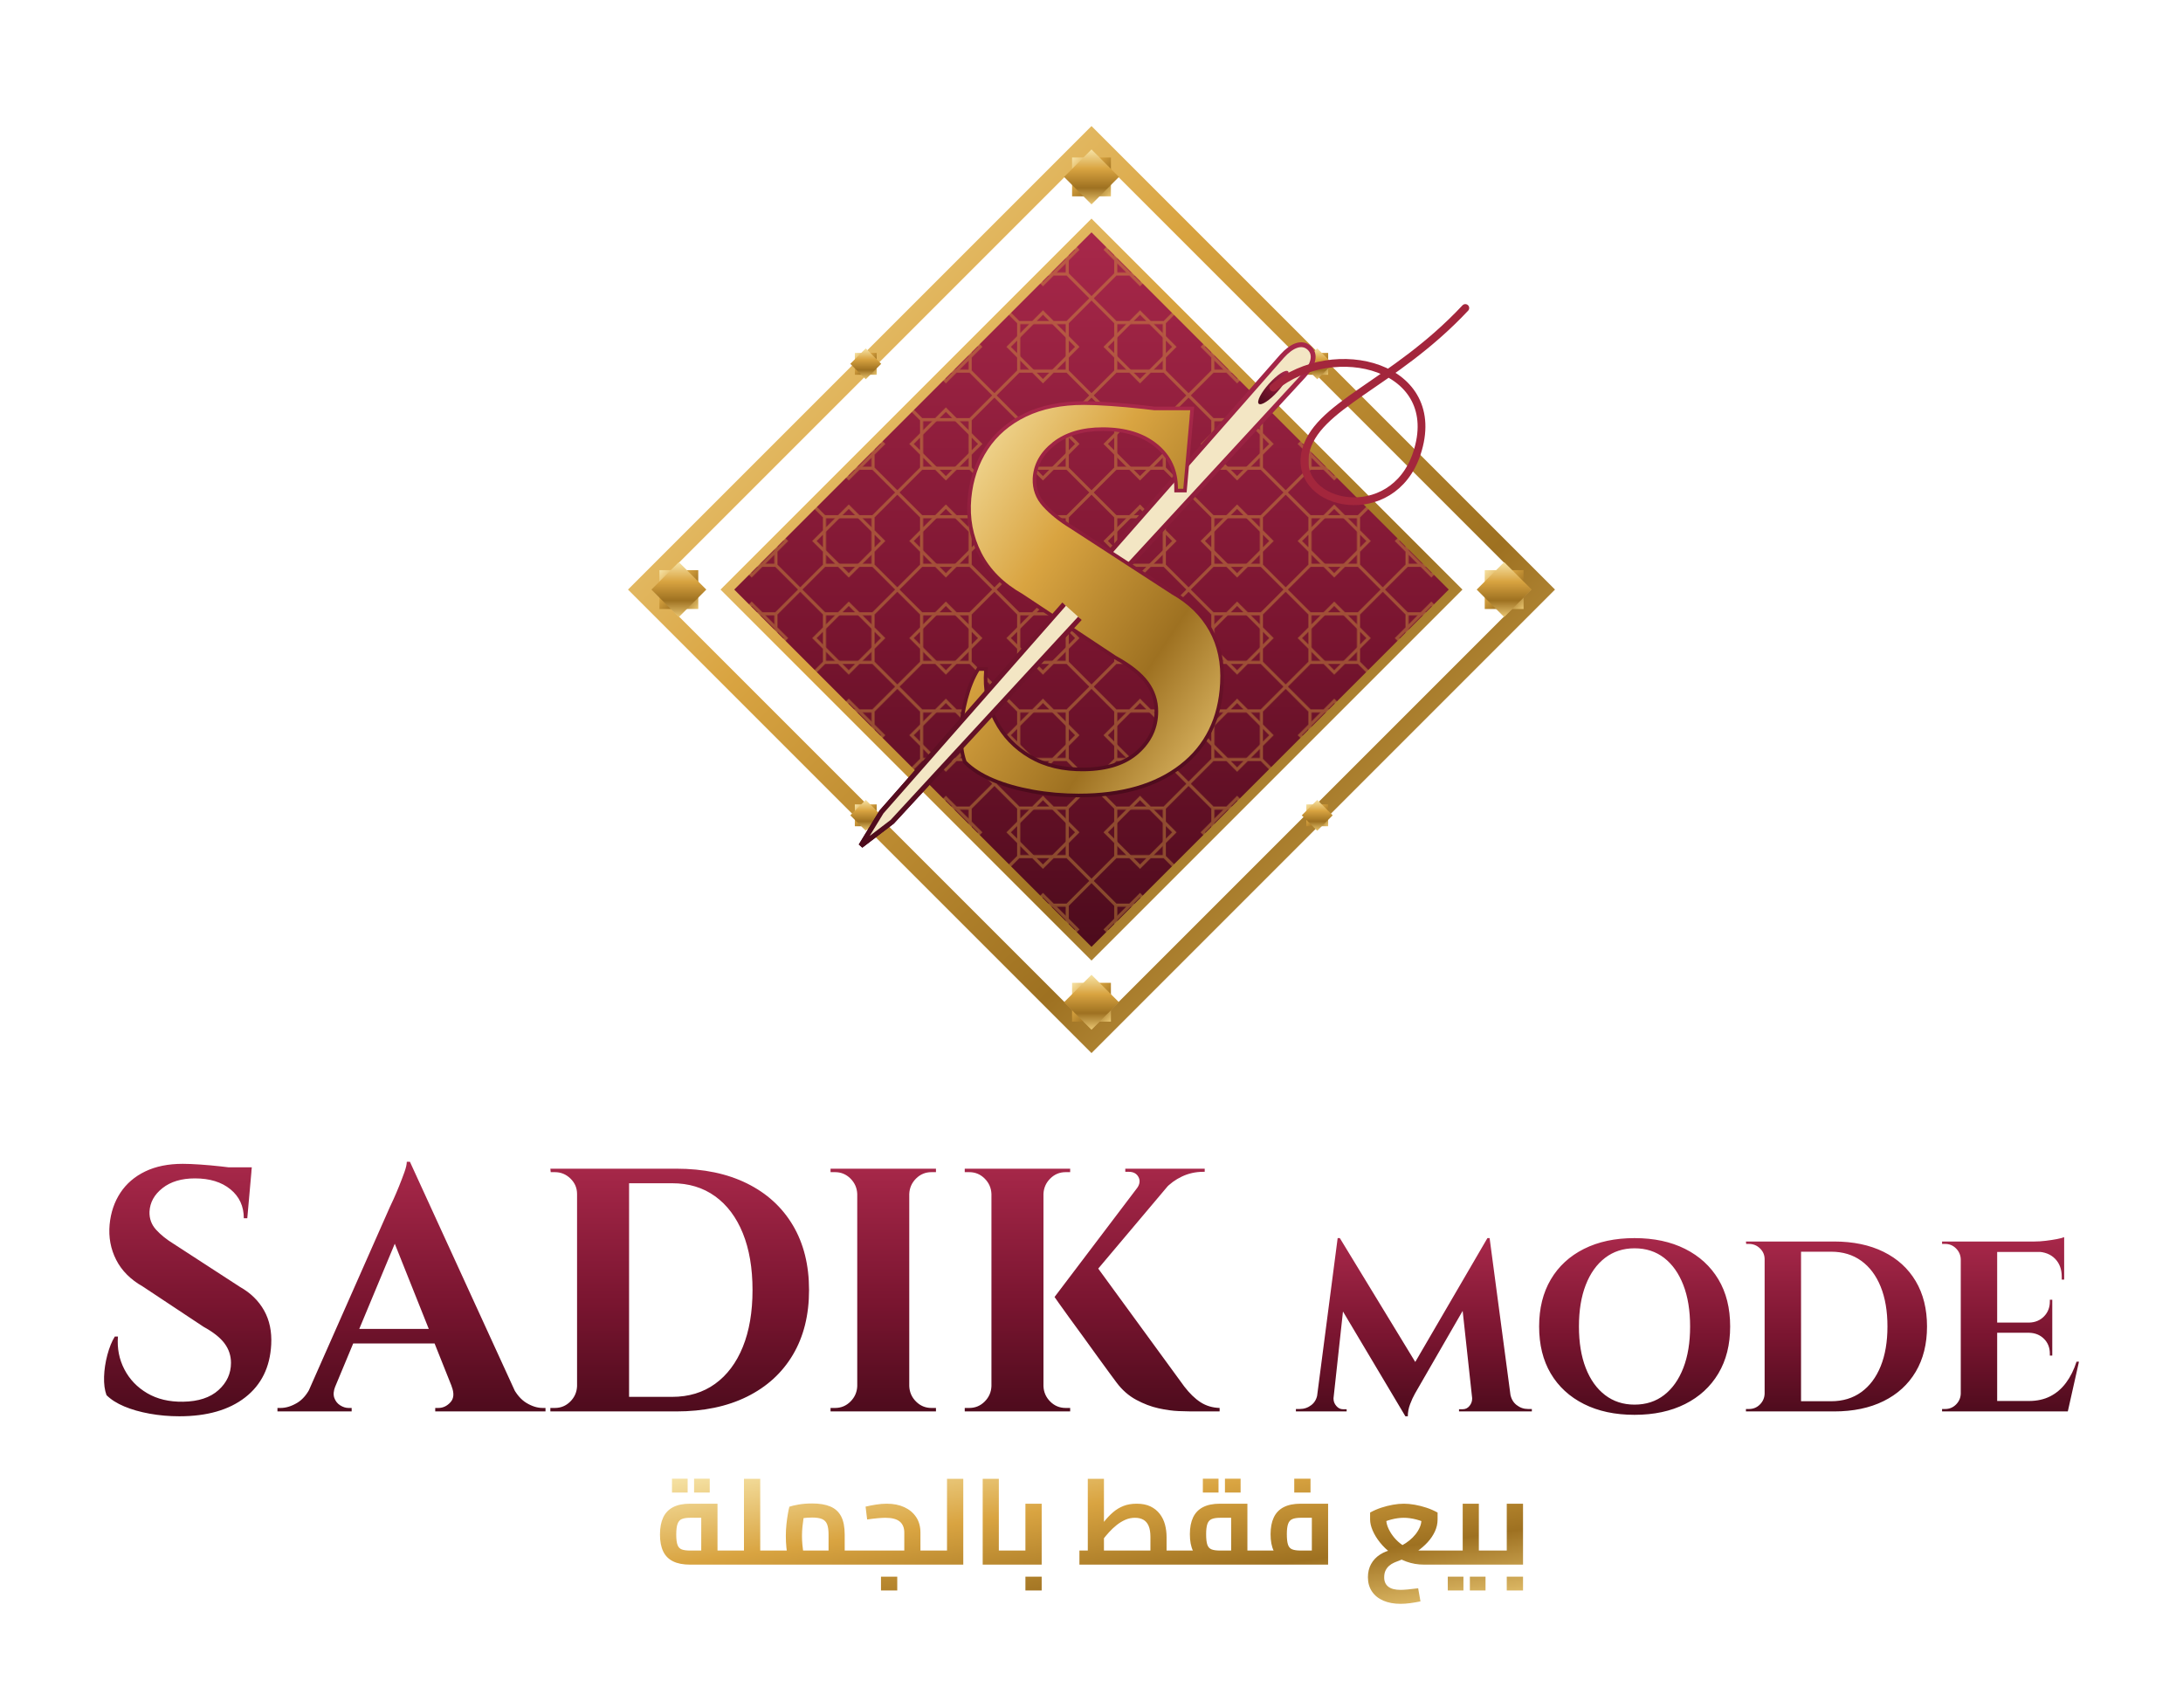
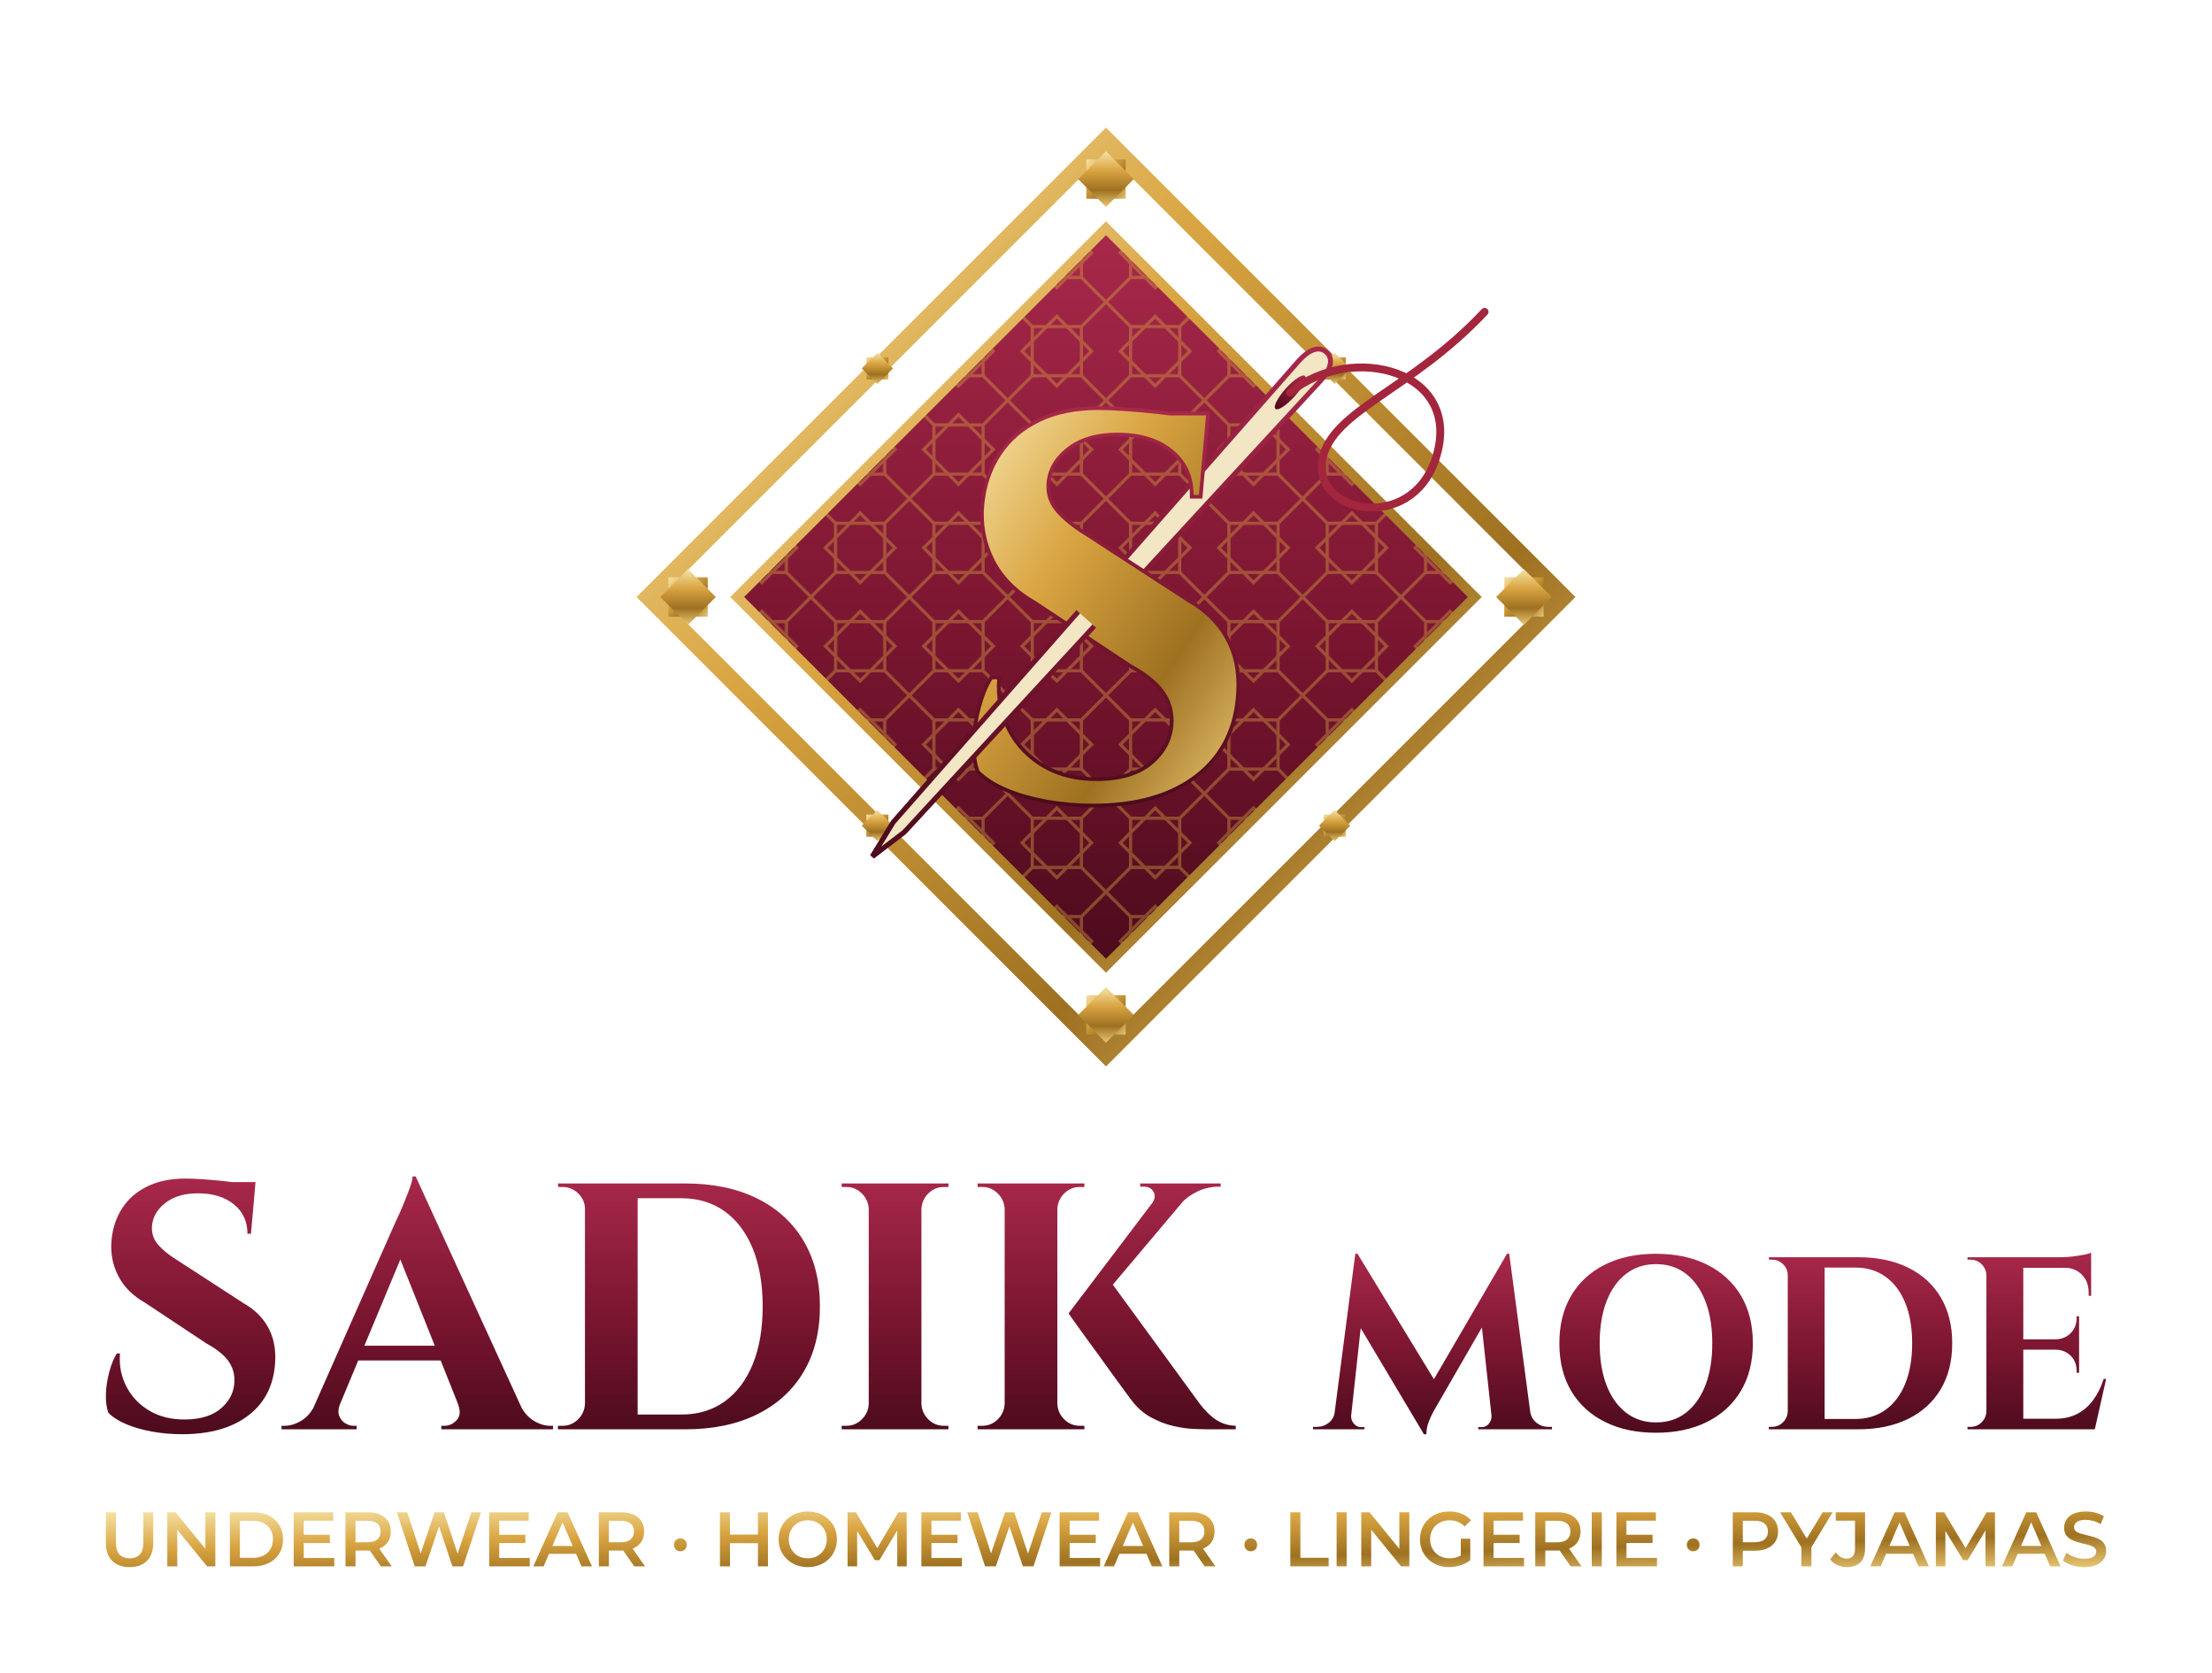
- <svg xmlns="http://www.w3.org/2000/svg" viewBox="0 0 1259.06 984.97" width="1259" height="985">
+ <svg xmlns="http://www.w3.org/2000/svg" viewBox="0 0 1259.06 952.48" width="1259" height="952">
  <defs>
    <linearGradient id="gM" x1="0" y1="0" x2="1" y2="1">
      <stop offset="0" stop-color="#F6E3A6" />
      <stop offset=".35" stop-color="#D9A441" />
      <stop offset=".7" stop-color="#9E7121" />
      <stop offset="1" stop-color="#E9C672" />
    </linearGradient>
    <linearGradient id="bM" x1="0" y1="0" x2="0" y2="1">
      <stop offset="0" stop-color="#A8284A" />
      <stop offset=".55" stop-color="#7A1530" />
      <stop offset="1" stop-color="#4C0B1C" />
    </linearGradient>
  </defs>
  <g transform="translate(349.53,60.00) scale(1.4)">
    <defs>
      <pattern id="zs4" width="40" height="40" patternUnits="userSpaceOnUse">
        <g fill="none" stroke="#D9A441" stroke-width="1.3" opacity=".4">
          <rect x="10" y="10" width="20" height="20" />
          <rect x="10" y="10" width="20" height="20" transform="rotate(45 20 20)" />
          <path d="M0 0 L10 10 M40 0 L30 10 M0 40 L10 30 M40 40 L30 30" />
        </g>
      </pattern>
      <clipPath id="cs4">
        <polygon points="200.0,50.0 350.0,200.0 200.0,350.0 50.0,200.0" />
      </clipPath>
    </defs>
    <polygon points="200.0,50.0 350.0,200.0 200.0,350.0 50.0,200.0" fill="url(#bM)" />
    <rect width="400.0" height="400.0" fill="url(#zs4)" clip-path="url(#cs4)" />
    <polygon points="200.0,14.0 386.0,200.0 200.0,386.0 14.0,200.0" fill="none" stroke="url(#gM)" stroke-width="7" />
    <polygon points="200.0,50.0 350.0,200.0 200.0,350.0 50.0,200.0" fill="none" stroke="url(#gM)" stroke-width="4" />
    <rect x="192.0" y="22.0" width="16.0" height="16.0" fill="url(#gM)" />
    <rect x="192.0" y="22.0" width="16.0" height="16.0" fill="url(#gM)" transform="rotate(45 200.0 30.0)" />
    <rect x="362.0" y="192.0" width="16.0" height="16.0" fill="url(#gM)" />
    <rect x="362.0" y="192.0" width="16.0" height="16.0" fill="url(#gM)" transform="rotate(45 370.0 200.0)" />
    <rect x="192.0" y="362.0" width="16.0" height="16.0" fill="url(#gM)" />
    <rect x="192.0" y="362.0" width="16.0" height="16.0" fill="url(#gM)" transform="rotate(45 200.0 370.0)" />
    <rect x="22.0" y="192.0" width="16.0" height="16.0" fill="url(#gM)" />
    <rect x="22.0" y="192.0" width="16.0" height="16.0" fill="url(#gM)" transform="rotate(45 30.0 200.0)" />
    <rect x="288.5" y="102.5" width="9.0" height="9.0" fill="url(#gM)" />
    <rect x="288.5" y="102.5" width="9.0" height="9.0" fill="url(#gM)" transform="rotate(45 293.0 107.0)" />
    <rect x="288.5" y="288.5" width="9.0" height="9.0" fill="url(#gM)" />
    <rect x="288.5" y="288.5" width="9.0" height="9.0" fill="url(#gM)" transform="rotate(45 293.0 293.0)" />
    <rect x="102.5" y="288.5" width="9.0" height="9.0" fill="url(#gM)" />
    <rect x="102.5" y="288.5" width="9.0" height="9.0" fill="url(#gM)" transform="rotate(45 107.0 293.0)" />
    <rect x="102.5" y="102.5" width="9.0" height="9.0" fill="url(#gM)" />
    <rect x="102.5" y="102.5" width="9.0" height="9.0" fill="url(#gM)" transform="rotate(45 107.0 107.0)" />
    <g transform="rotate(42 200.0 200.0)">
      <path d="M200 66 C204 66 206 70 206 76 L203 326 L200 342 L197 326 L194 76 C194 70 196 66 200 66 Z" fill="#F3E6C4" stroke="url(#bM)" stroke-width="2" />
      <ellipse cx="200" cy="88" rx="2.4" ry="9" fill="url(#bM)" />
    </g>
    <path fill="url(#gM)" stroke="url(#bM)" stroke-width="3" paint-order="stroke" d="M196.895 123.92Q201.295 123.92 207.785 124.36Q214.275 124.8 221.205 125.57Q228.135 126.34 233.305 127.11Q238.475 127.88 240.455 128.76L237.815 158.46H235.615Q235.615 147.02 227.145 140.09Q218.675 133.16 204.595 133.16Q191.835 133.16 184.025 139.32Q176.215 145.48 175.775 154.28Q175.555 160.88 179.955 165.72Q184.355 170.56 191.175 174.74L233.195 202.02Q243.315 207.74 248.485 216.98Q253.655 226.22 252.995 238.54Q251.895 260.1 236.495 272.09Q221.095 284.08 194.695 284.08Q185.015 284.08 175.885 282.43Q166.755 280.78 159.715 277.81Q152.675 274.84 148.495 270.66Q146.735 265.82 146.955 259.0Q147.175 252.18 149.045 245.14Q150.915 238.1 153.775 233.48H155.755Q154.875 244.7 159.825 254.27Q164.775 263.84 174.345 269.45Q183.915 275.06 197.115 274.84Q211.635 274.62 219.555 267.47Q227.475 260.32 227.475 250.2Q227.475 243.38 223.405 237.88Q219.335 232.38 210.095 227.32L171.595 201.8Q159.935 195.2 154.655 184.86Q149.375 174.52 150.475 162.42Q151.575 150.98 157.295 142.29Q163.015 133.6 173.025 128.76Q183.035 123.92 196.895 123.92ZM240.675 126.12 240.235 130.74H214.275V126.12Z" />
    <clipPath id="ns4">
      <rect x="185" y="212" width="30" height="140" />
    </clipPath>
    <g transform="rotate(42 200.0 200.0)">
      <g clip-path="url(#ns4)">
        <path d="M200 66 C204 66 206 70 206 76 L203 326 L200 342 L197 326 L194 76 C194 70 196 66 200 66 Z" fill="#F3E6C4" stroke="url(#bM)" stroke-width="2" />
        <ellipse cx="200" cy="88" rx="2.4" ry="9" fill="url(#bM)" />
      </g>
    </g>
    <path d="M274.9 116.8 C300 96 346 108 334 144 C324 174 284 166 288 144 C292 124 324 116 354 84" fill="none" stroke="#A3263C" stroke-width="3.2" stroke-linecap="round" />
  </g>
  <path fill="url(#bM)" d="M105.422 671.2Q109.422 671.2 115.322 671.6Q121.222 672.0 127.522 672.7Q133.822 673.4 138.522 674.1Q143.222 674.8 145.022 675.6L142.622 702.6H140.622Q140.622 692.2 132.922 685.9Q125.222 679.6 112.422 679.6Q100.822 679.6 93.722 685.2Q86.622 690.8 86.222 698.8Q86.022 704.8 90.022 709.2Q94.022 713.6 100.222 717.4L138.422 742.2Q147.622 747.4 152.322 755.8Q157.022 764.2 156.422 775.4Q155.422 795.0 141.422 805.9Q127.422 816.8 103.422 816.8Q94.622 816.8 86.322 815.3Q78.022 813.8 71.622 811.1Q65.222 808.4 61.422 804.6Q59.822 800.2 60.022 794.0Q60.222 787.8 61.922 781.4Q63.622 775.0 66.222 770.8H68.022Q67.222 781.0 71.722 789.7Q76.222 798.4 84.922 803.5Q93.622 808.6 105.622 808.4Q118.822 808.2 126.022 801.7Q133.222 795.2 133.222 786.0Q133.222 779.8 129.522 774.8Q125.822 769.8 117.422 765.2L82.422 742.0Q71.822 736.0 67.022 726.6Q62.222 717.2 63.222 706.2Q64.222 695.8 69.422 687.9Q74.622 680.0 83.722 675.6Q92.822 671.2 105.422 671.2ZM145.222 673.2 144.822 677.4H121.222V673.2ZM236.422 670.0 301.822 812.8H265.822L224.222 708.6ZM193.422 799.4Q191.822 803.4 192.822 806.2Q193.822 809.0 196.222 810.5Q198.622 812.0 201.022 812.0H202.822V814.0H160.022V812.0Q160.022 812.0 160.922 812.0Q161.822 812.0 161.822 812.0Q166.422 812.0 171.322 809.1Q176.222 806.2 179.422 799.4ZM236.422 670.0 237.222 694.4 187.622 813.4H173.022L224.822 696.2Q225.422 695.0 226.922 691.7Q228.422 688.4 230.122 684.2Q231.822 680.0 233.222 676.1Q234.622 672.2 234.622 670.0ZM257.422 766.4V774.8H198.622V766.4ZM260.422 799.4H295.422Q298.822 806.2 303.622 809.1Q308.422 812.0 313.022 812.0Q313.022 812.0 313.822 812.0Q314.622 812.0 314.622 812.0V814.0H251.022V812.0H252.822Q256.822 812.0 259.822 808.7Q262.822 805.4 260.422 799.4ZM390.022 674.0Q413.622 674.0 430.822 682.5Q448.022 691.0 457.322 706.7Q466.622 722.4 466.622 744.0Q466.622 765.6 457.322 781.3Q448.022 797.0 430.822 805.5Q413.622 814.0 390.022 814.0H342.422L342.222 805.6Q348.022 805.6 354.322 805.6Q360.622 805.6 366.622 805.6Q372.622 805.6 377.322 805.6Q382.022 805.6 384.822 805.6Q387.622 805.6 387.622 805.6Q402.022 805.6 412.422 798.1Q422.822 790.6 428.422 776.8Q434.022 763.0 434.022 744.0Q434.022 725.0 428.422 711.2Q422.822 697.4 412.422 689.9Q402.022 682.4 387.622 682.4Q387.622 682.4 384.722 682.4Q381.822 682.4 376.822 682.4Q371.822 682.4 365.622 682.4Q359.422 682.4 352.822 682.4Q346.222 682.4 340.222 682.4V674.0ZM362.822 674.0V814.0H332.822V674.0ZM333.422 799.4V814.0H317.422V812.0Q317.422 812.0 318.722 812.0Q320.022 812.0 320.022 812.0Q325.222 812.0 328.922 808.3Q332.622 804.6 332.822 799.4ZM333.422 688.6H332.822Q332.822 683.4 329.022 679.7Q325.222 676.0 320.022 676.0Q320.022 676.0 318.822 676.0Q317.622 676.0 317.622 676.0L317.422 674.0H333.422ZM524.422 674.0V814.0H494.422V674.0ZM495.022 799.4V814.0H479.022V812.0Q479.022 812.0 480.322 812.0Q481.622 812.0 481.622 812.0Q486.822 812.0 490.522 808.3Q494.222 804.6 494.422 799.4ZM495.022 688.6H494.422Q494.222 683.4 490.522 679.7Q486.822 676.0 481.622 676.0Q481.622 676.0 480.322 676.0Q479.022 676.0 479.022 676.0V674.0H495.022ZM523.822 799.4H524.422Q524.622 804.6 528.322 808.3Q532.022 812.0 537.222 812.0Q537.222 812.0 538.422 812.0Q539.622 812.0 539.822 812.0V814.0H523.822ZM523.822 688.6V674.0H539.822V676.0Q539.622 676.0 538.422 676.0Q537.222 676.0 537.222 676.0Q532.022 676.0 528.322 679.7Q524.622 683.4 524.422 688.6ZM630.622 727.8 683.022 799.6Q687.622 805.6 692.422 808.7Q697.222 811.8 703.422 812.0V814.0H687.022Q684.822 814.0 679.722 813.8Q674.622 813.6 668.222 812.2Q661.822 810.8 655.322 807.3Q648.822 803.8 644.022 797.4Q643.022 796.0 640.022 792.0Q637.022 788.0 633.022 782.4Q629.022 776.8 624.722 770.9Q620.422 765.0 616.622 759.8Q612.822 754.6 610.522 751.3Q608.222 748.0 608.222 748.0ZM680.822 675.4 620.622 746.8 608.222 748.0 663.222 675.4ZM694.822 674.0V675.8H694.022Q687.422 675.8 681.722 678.5Q676.022 681.2 672.022 685.6L655.822 685.2Q658.222 681.8 656.622 678.8Q655.022 675.8 651.022 675.8H649.022V674.0H694.022ZM601.822 674.0V814.0H571.822V674.0ZM572.422 799.4V814.0H556.422V812.0Q556.622 812.0 557.722 812.0Q558.822 812.0 559.022 812.0Q564.222 812.0 567.922 808.3Q571.622 804.6 571.822 799.4ZM572.422 688.6H571.822Q571.622 683.4 567.922 679.7Q564.222 676.0 559.022 676.0Q558.822 676.0 557.722 676.0Q556.622 676.0 556.422 676.0V674.0H572.422ZM601.222 799.4H601.822Q602.022 804.6 605.722 808.3Q609.422 812.0 614.622 812.0Q614.822 812.0 615.922 812.0Q617.022 812.0 617.222 812.0V814.0H601.222ZM601.222 688.6V674.0H617.222V676.0Q617.022 676.0 615.922 676.0Q614.822 676.0 614.622 676.0Q609.422 676.0 605.722 679.7Q602.022 683.4 601.822 688.6Z" />
  <path fill="url(#bM)" d="M857.882 714.04 859.002 729.3 817.422 801.4Q817.422 801.4 816.022 803.85Q814.622 806.3 813.292 809.8Q811.962 813.3 811.962 816.8H810.562L805.102 804.62ZM762.962 803.78V814H747.422V812.6Q747.562 812.6 748.612 812.6Q749.662 812.6 749.662 812.6Q753.442 812.6 756.382 810.29Q759.322 807.98 759.882 803.78ZM769.122 806.02Q769.122 806.16 769.122 806.3Q769.122 806.44 769.122 806.72Q769.122 808.96 770.732 810.85Q772.342 812.74 774.582 812.74H776.682V814H768.142V806.02ZM771.502 714.04H772.762L777.662 728.04L768.282 814H758.482ZM772.762 714.04 818.542 789.22 810.562 816.8 769.122 747.22ZM859.142 714.04 872.442 814H849.902L842.902 749.6L857.882 714.04ZM868.102 803.78H871.042Q871.742 807.98 874.682 810.29Q877.622 812.6 881.262 812.6Q881.262 812.6 882.382 812.6Q883.502 812.6 883.502 812.6V814H868.102ZM849.062 806.02H850.042V814H841.502V812.74H843.602Q845.982 812.74 847.522 810.85Q849.062 808.96 849.062 806.72Q849.062 806.44 849.062 806.3Q849.062 806.16 849.062 806.02ZM942.722 714.04Q959.522 714.04 971.912 720.27Q984.302 726.5 991.092 737.84Q997.882 749.18 997.882 765Q997.882 780.68 991.092 792.09Q984.302 803.5 971.912 809.73Q959.522 815.96 942.722 815.96Q925.922 815.96 913.532 809.73Q901.142 803.5 894.422 792.16Q887.702 780.82 887.702 765Q887.702 749.32 894.422 737.91Q901.142 726.5 913.532 720.27Q925.922 714.04 942.722 714.04ZM942.722 810.08Q952.662 810.08 959.802 804.55Q966.942 799.02 970.862 788.94Q974.782 778.86 974.782 765Q974.782 751.14 970.862 741.06Q966.942 730.98 959.802 725.45Q952.662 719.92 942.722 719.92Q932.922 719.92 925.712 725.45Q918.502 730.98 914.582 741.06Q910.662 751.14 910.662 765Q910.662 778.86 914.582 788.94Q918.502 799.02 925.712 804.55Q932.922 810.08 942.722 810.08ZM1057.802 716Q1074.322 716 1086.362 721.95Q1098.402 727.9 1104.912 738.89Q1111.422 749.88 1111.422 765Q1111.422 780.12 1104.912 791.11Q1098.402 802.1 1086.362 808.05Q1074.322 814 1057.802 814H1024.482L1024.342 808.12Q1028.402 808.12 1032.812 808.12Q1037.222 808.12 1041.422 808.12Q1045.622 808.12 1048.912 808.12Q1052.202 808.12 1054.162 808.12Q1056.122 808.12 1056.122 808.12Q1066.202 808.12 1073.482 802.87Q1080.762 797.62 1084.682 787.96Q1088.602 778.3 1088.602 765Q1088.602 751.7 1084.682 742.04Q1080.762 732.38 1073.482 727.13Q1066.202 721.88 1056.122 721.88Q1056.122 721.88 1054.092 721.88Q1052.062 721.88 1048.562 721.88Q1045.062 721.88 1040.722 721.88Q1036.382 721.88 1031.762 721.88Q1027.142 721.88 1022.942 721.88V716ZM1038.762 716V814H1017.762V716ZM1018.182 803.78V814H1006.982V812.6Q1006.982 812.6 1007.892 812.6Q1008.802 812.6 1008.802 812.6Q1012.442 812.6 1015.032 810.01Q1017.622 807.42 1017.762 803.78ZM1018.182 726.22H1017.762Q1017.762 722.58 1015.102 719.99Q1012.442 717.4 1008.802 717.4Q1008.802 717.4 1007.962 717.4Q1007.122 717.4 1007.122 717.4L1006.982 716H1018.182ZM1151.882 716V814H1130.882V716ZM1188.842 807.98 1192.202 814H1151.462V807.98ZM1183.662 762.76V768.64H1151.462V762.76ZM1190.522 716V722.02H1151.462V716ZM1199.062 785.3 1192.622 814H1165.182L1170.222 807.98Q1177.222 807.98 1182.542 805.25Q1187.862 802.52 1191.642 797.41Q1195.422 792.3 1197.662 785.3ZM1183.662 768.36V781.8H1182.262V780.68Q1182.262 775.5 1178.902 772.14Q1175.542 768.78 1170.362 768.64V768.36ZM1183.662 749.6V763.04H1170.362V762.76Q1175.542 762.62 1178.902 759.19Q1182.262 755.76 1182.262 750.58V749.6ZM1190.522 721.6V737.98H1189.122V736.3Q1189.122 729.86 1185.272 725.94Q1181.422 722.02 1174.842 721.88V721.6ZM1190.522 713.48V717.54L1173.442 716Q1176.522 716 1179.952 715.58Q1183.382 715.16 1186.322 714.6Q1189.262 714.04 1190.522 713.48ZM1131.302 803.78V814H1120.102V812.6Q1120.102 812.6 1121.012 812.6Q1121.922 812.6 1121.922 812.6Q1125.562 812.6 1128.152 810.01Q1130.742 807.42 1130.882 803.78ZM1131.302 726.22H1130.882Q1130.742 722.58 1128.152 719.99Q1125.562 717.4 1121.922 717.4Q1121.922 717.4 1121.012 717.4Q1120.102 717.4 1120.102 717.4V716H1131.302Z" />
-   <path fill="url(#gM)" d="M398.006 902.36Q392.056 902.36 388.206 900.47Q384.356 898.58 382.501 894.73Q380.646 890.88 380.646 885.0Q380.646 879.12 382.501 875.165Q384.356 871.21 388.206 869.215Q392.056 867.22 398.006 867.22H413.826V897.95H404.446V873.31L406.756 875.34H398.006Q395.136 875.34 393.386 876.005Q391.636 876.67 390.831 878.735Q390.026 880.8 390.026 885.0Q390.026 888.99 390.761 890.985Q391.496 892.98 393.246 893.61Q394.996 894.24 398.006 894.24H421.176V902.36ZM421.176 902.36V894.24Q421.596 894.24 421.841 894.52Q422.086 894.8 422.261 895.36Q422.436 895.92 422.506 896.655Q422.576 897.39 422.576 898.3Q422.576 899.21 422.506 899.98Q422.436 900.75 422.261 901.275Q422.086 901.8 421.841 902.08Q421.596 902.36 421.176 902.36ZM387.576 860.78V852.8H396.606V860.78ZM400.316 860.78V852.8H409.346V860.78ZM438.466 902.36V894.24H445.816V902.36ZM421.176 902.36Q420.756 902.36 420.511 902.08Q420.266 901.8 420.091 901.275Q419.916 900.75 419.846 899.98Q419.776 899.21 419.776 898.3Q419.776 897.04 419.916 896.165Q420.056 895.29 420.371 894.765Q420.686 894.24 421.176 894.24ZM429.086 902.36V852.87H438.466V902.36ZM421.176 902.36V894.24H429.086V902.36ZM445.816 902.36V894.24Q446.236 894.24 446.516 894.52Q446.796 894.8 446.936 895.36Q447.076 895.92 447.146 896.655Q447.216 897.39 447.216 898.3Q447.216 899.21 447.146 899.98Q447.076 900.75 446.936 901.275Q446.796 901.8 446.516 902.08Q446.236 902.36 445.816 902.36ZM487.186 902.36V894.24H494.606V902.36ZM445.816 902.36Q445.396 902.36 445.151 902.08Q444.906 901.8 444.731 901.275Q444.556 900.75 444.486 899.98Q444.416 899.21 444.416 898.3Q444.416 897.04 444.556 896.165Q444.696 895.29 445.011 894.765Q445.326 894.24 445.816 894.24ZM445.816 902.36V894.24H482.146L477.876 897.88V885.0Q477.876 881.22 477.036 879.085Q476.196 876.95 474.131 876.075Q472.066 875.2 468.426 875.2Q465.556 875.2 462.791 875.585Q460.026 875.97 458.486 876.6L464.296 871.14Q463.876 872.75 463.491 875.2Q463.106 877.65 462.826 880.415Q462.546 883.18 462.546 885.84Q462.546 888.29 462.791 890.95Q463.036 893.61 463.351 895.64Q463.666 897.67 463.876 898.44L454.986 900.89Q454.706 899.91 454.286 897.67Q453.866 895.43 453.551 892.35Q453.236 889.27 453.236 885.84Q453.236 882.34 453.586 879.085Q453.936 875.83 454.391 873.205Q454.846 870.58 455.266 868.97Q456.946 868.34 460.516 867.71Q464.086 867.08 468.426 867.08Q474.726 867.08 478.891 868.83Q483.056 870.58 485.121 874.5Q487.186 878.42 487.186 885.07V902.36ZM494.606 902.36V894.24Q494.956 894.24 495.236 894.52Q495.516 894.8 495.656 895.36Q495.796 895.92 495.901 896.655Q496.006 897.39 496.006 898.3Q496.006 899.21 495.901 899.98Q495.796 900.75 495.656 901.275Q495.516 901.8 495.236 902.08Q494.956 902.36 494.606 902.36ZM530.866 902.36V894.24H538.286V902.36ZM494.606 902.36Q494.186 902.36 493.941 902.08Q493.696 901.8 493.521 901.275Q493.346 900.75 493.276 899.98Q493.206 899.21 493.206 898.3Q493.206 897.04 493.346 896.165Q493.486 895.29 493.801 894.765Q494.116 894.24 494.606 894.24ZM494.606 902.36V894.24H524.706L521.556 896.83V883.88Q521.556 879.68 518.931 877.51Q516.306 875.34 510.636 875.34Q509.026 875.34 506.226 875.585Q503.426 875.83 500.136 876.32L499.226 868.9Q502.236 868.2 505.351 867.71Q508.466 867.22 511.476 867.22Q517.216 867.22 521.556 869.215Q525.896 871.21 528.381 874.92Q530.866 878.63 530.866 883.88V902.36ZM538.286 902.36V894.24Q538.636 894.24 538.916 894.52Q539.196 894.8 539.336 895.36Q539.476 895.92 539.581 896.655Q539.686 897.39 539.686 898.3Q539.686 899.21 539.581 899.98Q539.476 900.75 539.336 901.275Q539.196 901.8 538.916 902.08Q538.636 902.36 538.286 902.36ZM508.116 917.27V909.29H517.496V917.27ZM546.196 902.36V852.87H555.576V902.36ZM538.286 902.36V894.24H546.196V902.36ZM538.286 902.36Q537.866 902.36 537.621 902.08Q537.376 901.8 537.201 901.275Q537.026 900.75 536.956 899.98Q536.886 899.21 536.886 898.3Q536.886 897.04 537.026 896.165Q537.166 895.29 537.481 894.765Q537.796 894.24 538.286 894.24ZM576.086 902.36V894.24H584.066V902.36ZM566.776 902.36V852.87H576.086V902.36ZM584.066 902.36V894.24Q584.486 894.24 584.731 894.52Q584.976 894.8 585.151 895.36Q585.326 895.92 585.396 896.655Q585.466 897.39 585.466 898.3Q585.466 899.21 585.396 899.98Q585.326 900.75 585.151 901.275Q584.976 901.8 584.731 902.08Q584.486 902.36 584.066 902.36ZM584.066 902.36V894.24H596.876L591.416 898.79V867.22H600.796V902.36ZM584.066 902.36Q583.646 902.36 583.401 902.08Q583.156 901.8 582.981 901.275Q582.806 900.75 582.736 899.98Q582.666 899.21 582.666 898.3Q582.666 897.04 582.806 896.165Q582.946 895.29 583.261 894.765Q583.576 894.24 584.066 894.24ZM591.416 917.27V909.29H600.796V917.27ZM672.826 902.36V894.24H680.246V902.36ZM622.566 902.36V894.24H671.426L663.516 901.1V886.4Q663.516 882.41 662.466 879.995Q661.416 877.58 659.421 876.46Q657.426 875.34 654.626 875.34Q651.616 875.34 648.956 876.53Q646.296 877.72 643.951 879.61Q641.606 881.5 639.646 883.67Q637.686 885.84 636.146 887.835Q634.606 889.83 633.486 891.23L631.386 884.44Q634.256 880.8 636.741 877.65Q639.226 874.5 641.956 872.155Q644.686 869.81 647.976 868.515Q651.266 867.22 655.606 867.22Q660.296 867.22 663.551 868.795Q666.806 870.37 668.906 873.1Q671.006 875.83 671.916 879.26Q672.826 882.69 672.826 886.4V902.36ZM627.396 894.24V852.87H636.706V894.24ZM680.246 902.36V894.24Q680.666 894.24 680.946 894.52Q681.226 894.8 681.366 895.36Q681.506 895.92 681.576 896.655Q681.646 897.39 681.646 898.3Q681.646 899.21 681.576 899.98Q681.506 900.75 681.366 901.275Q681.226 901.8 680.946 902.08Q680.666 902.36 680.246 902.36ZM719.446 902.36V894.24H726.796V902.36ZM680.246 902.36Q679.826 902.36 679.581 902.08Q679.336 901.8 679.161 901.275Q678.986 900.75 678.916 899.98Q678.846 899.21 678.846 898.3Q678.846 897.04 678.986 896.165Q679.126 895.29 679.441 894.765Q679.756 894.24 680.246 894.24ZM680.246 902.36V894.24H712.936L710.066 896.69V873.31L712.446 875.34H703.626Q700.546 875.34 698.796 876.11Q697.046 876.88 696.346 878.945Q695.646 881.01 695.646 884.79Q695.646 888.92 696.346 890.915Q697.046 892.91 698.796 893.575Q700.546 894.24 703.626 894.24V901.52Q697.676 901.52 693.826 899.84Q689.976 898.16 688.121 894.485Q686.266 890.81 686.266 884.79Q686.266 879.05 688.121 875.13Q689.976 871.21 693.826 869.215Q697.676 867.22 703.626 867.22H719.446V902.36ZM726.796 902.36V894.24Q727.216 894.24 727.496 894.52Q727.776 894.8 727.916 895.36Q728.056 895.92 728.126 896.655Q728.196 897.39 728.196 898.3Q728.196 899.21 728.126 899.98Q728.056 900.75 727.916 901.275Q727.776 901.8 727.496 902.08Q727.216 902.36 726.796 902.36ZM693.756 860.78V852.8H702.786V860.78ZM706.496 860.78V852.8H715.526V860.78ZM726.796 902.36V894.24H759.486L756.616 896.69V873.31L758.996 875.34H750.176Q747.096 875.34 745.346 876.11Q743.596 876.88 742.896 878.945Q742.196 881.01 742.196 884.79Q742.196 888.92 742.896 890.915Q743.596 892.91 745.346 893.575Q747.096 894.24 750.176 894.24V901.52Q744.226 901.52 740.376 899.84Q736.526 898.16 734.671 894.485Q732.816 890.81 732.816 884.79Q732.816 879.05 734.671 875.13Q736.526 871.21 740.376 869.215Q744.226 867.22 750.176 867.22H765.996V902.36ZM726.796 902.36Q726.376 902.36 726.131 902.08Q725.886 901.8 725.711 901.275Q725.536 900.75 725.466 899.98Q725.396 899.21 725.396 898.3Q725.396 897.04 725.536 896.165Q725.676 895.29 725.991 894.765Q726.306 894.24 726.796 894.24ZM746.466 860.78V852.8H755.846V860.78ZM817.936 916.01 819.266 923.57Q816.116 924.2 813.281 924.585Q810.446 924.97 807.786 924.97Q802.116 924.97 797.881 923.15Q793.646 921.33 791.301 917.865Q788.956 914.4 788.956 909.64Q788.956 905.37 790.776 902.045Q792.596 898.72 795.956 896.55Q799.316 894.38 803.726 893.61L804.496 893.05Q806.526 892.35 808.696 891.195Q810.866 890.04 812.861 888.43Q814.856 886.82 816.396 884.895Q817.936 882.97 818.881 880.8Q819.826 878.63 819.826 876.32V871.84L824.306 879.26Q820.666 877.3 816.851 876.32Q813.036 875.34 809.676 875.34Q806.246 875.34 802.466 876.32Q798.686 877.3 795.046 879.26L799.526 871.84V876.32Q799.526 878.49 800.541 880.94Q801.556 883.39 803.306 885.735Q805.056 888.08 807.436 890.005Q809.816 891.93 812.616 893.085Q815.416 894.24 818.356 894.24H832.496V902.36H821.366Q815.906 902.36 811.146 900.61Q806.386 898.86 802.536 895.955Q798.686 893.05 795.921 889.585Q793.156 886.12 791.686 882.655Q790.216 879.19 790.216 876.32V872.33Q793.226 870.65 796.621 869.53Q800.016 868.41 803.376 867.815Q806.736 867.22 809.676 867.22Q812.616 867.22 815.976 867.815Q819.336 868.41 822.731 869.53Q826.126 870.65 829.136 872.33V876.32Q829.136 879.89 827.596 883.215Q826.056 886.54 823.431 889.41Q820.806 892.28 817.516 894.59Q814.226 896.9 810.726 898.44Q810.166 898.72 809.116 899.175Q808.066 899.63 806.911 900.085Q805.756 900.54 804.916 900.855Q804.076 901.17 803.866 901.31Q802.466 901.94 801.206 903.025Q799.946 904.11 799.141 905.72Q798.336 907.33 798.336 909.71Q798.336 913.21 800.681 915.065Q803.026 916.92 807.786 916.92Q809.466 916.92 811.951 916.675Q814.436 916.43 817.936 916.01ZM832.496 902.36V894.24Q832.916 894.24 833.161 894.52Q833.406 894.8 833.581 895.36Q833.756 895.92 833.826 896.655Q833.896 897.39 833.896 898.3Q833.896 899.21 833.826 899.98Q833.756 900.75 833.581 901.275Q833.406 901.8 833.161 902.08Q832.916 902.36 832.496 902.36ZM852.936 902.36V894.24H861.686V902.36ZM861.686 902.36V894.24Q862.036 894.24 862.316 894.52Q862.596 894.8 862.736 895.36Q862.876 895.92 862.981 896.655Q863.086 897.39 863.086 898.3Q863.086 899.21 862.981 899.98Q862.876 900.75 862.736 901.275Q862.596 901.8 862.351 902.08Q862.106 902.36 861.686 902.36ZM832.496 902.36Q832.076 902.36 831.831 902.08Q831.586 901.8 831.411 901.275Q831.236 900.75 831.166 899.98Q831.096 899.21 831.096 898.3Q831.096 897.04 831.236 896.165Q831.376 895.29 831.691 894.765Q832.006 894.24 832.496 894.24ZM832.496 902.36V894.24H849.086L843.626 898.79V867.22H852.936V902.36ZM835.016 917.27V909.29H844.046V917.27ZM847.756 917.27V909.29H856.786V917.27ZM861.686 902.36V894.24H874.496L869.036 898.79V867.22H878.416V902.36ZM861.686 902.36Q861.266 902.36 861.021 902.08Q860.776 901.8 860.601 901.275Q860.426 900.75 860.356 899.98Q860.286 899.21 860.286 898.3Q860.286 897.04 860.426 896.165Q860.566 895.29 860.881 894.765Q861.196 894.24 861.686 894.24ZM869.036 917.27V909.29H878.416V917.27Z" />
+   <path fill="url(#gM)" d="M73.508 892.48Q67.172 892.48 63.586 888.916Q60.0 885.352 60.0 878.62V861.24H65.72V878.4Q65.72 883.152 67.766 885.308Q69.812 887.464 73.552 887.464Q77.292 887.464 79.316 885.308Q81.34 883.152 81.34 878.4V861.24H86.972V878.62Q86.972 885.352 83.386 888.916Q79.8 892.48 73.508 892.48ZM94.981 892.04V861.24H99.689L119.005 884.956H116.673V861.24H122.349V892.04H117.641L98.325 868.324H100.657V892.04ZM130.622 892.04V861.24H144.086Q149.102 861.24 152.886 863.176Q156.67 865.112 158.782 868.544Q160.894 871.976 160.894 876.64Q160.894 881.26 158.782 884.714Q156.67 888.168 152.886 890.104Q149.102 892.04 144.086 892.04ZM136.342 887.2H143.822Q147.254 887.2 149.806 885.88Q152.358 884.56 153.744 882.184Q155.13 879.808 155.13 876.64Q155.13 873.428 153.744 871.074Q152.358 868.72 149.806 867.4Q147.254 866.08 143.822 866.08H136.342ZM166.967 892.04V861.24H189.451V866.036H172.687V887.244H190.067V892.04ZM172.247 878.752V874.044H187.559V878.752ZM196.447 892.04V861.24H209.075Q215.235 861.24 218.733 864.144Q222.231 867.048 222.231 872.196Q222.231 875.584 220.647 878.026Q219.063 880.468 216.137 881.766Q213.211 883.064 209.119 883.064H199.615L202.167 880.468V892.04ZM216.599 892.04 208.811 880.864H214.927L222.759 892.04ZM202.167 881.084 199.615 878.356H208.855Q212.639 878.356 214.553 876.728Q216.467 875.1 216.467 872.196Q216.467 869.248 214.553 867.664Q212.639 866.08 208.855 866.08H199.615L202.167 863.264ZM235.872 892.04 225.664 861.24H231.604L240.712 889.092H237.764L247.224 861.24H252.504L261.7 889.092H258.84L268.168 861.24H273.624L263.416 892.04H257.344L248.94 866.916H250.524L241.988 892.04ZM278.289 892.04V861.24H300.773V866.036H284.009V887.244H301.389V892.04ZM283.569 878.752V874.044H298.881V878.752ZM303.414 892.04 317.274 861.24H322.906L336.81 892.04H330.826L318.902 864.276H321.19L309.31 892.04ZM309.794 884.912 311.334 880.424H327.966L329.506 884.912ZM340.727 892.04V861.24H353.355Q359.515 861.24 363.013 864.144Q366.511 867.048 366.511 872.196Q366.511 875.584 364.927 878.026Q363.343 880.468 360.417 881.766Q357.491 883.064 353.399 883.064H343.895L346.447 880.468V892.04ZM360.879 892.04 353.091 880.864H359.207L367.039 892.04ZM346.447 881.084 343.895 878.356H353.135Q356.919 878.356 358.833 876.728Q360.747 875.1 360.747 872.196Q360.747 869.248 358.833 867.664Q356.919 866.08 353.135 866.08H343.895L346.447 863.264ZM387.149 883.46Q385.653 883.46 384.597 882.448Q383.541 881.436 383.541 879.764Q383.541 878.136 384.597 877.124Q385.653 876.112 387.149 876.112Q388.733 876.112 389.745 877.124Q390.757 878.136 390.757 879.764Q390.757 881.436 389.745 882.448Q388.733 883.46 387.149 883.46ZM431.326 892.04V861.24H437.046V892.04ZM409.678 892.04V861.24H415.398V892.04ZM414.914 878.84V873.956H431.766V878.84ZM459.751 892.48Q456.143 892.48 453.107 891.292Q450.071 890.104 447.827 887.97Q445.583 885.836 444.351 882.954Q443.119 880.072 443.119 876.64Q443.119 873.208 444.351 870.326Q445.583 867.444 447.827 865.31Q450.071 863.176 453.107 861.988Q456.143 860.8 459.707 860.8Q463.315 860.8 466.329 861.988Q469.343 863.176 471.587 865.31Q473.831 867.444 475.063 870.326Q476.295 873.208 476.295 876.64Q476.295 880.072 475.063 882.976Q473.831 885.88 471.587 887.992Q469.343 890.104 466.329 891.292Q463.315 892.48 459.751 892.48ZM459.707 887.464Q462.039 887.464 464.019 886.672Q465.999 885.88 467.451 884.406Q468.903 882.932 469.717 880.974Q470.531 879.016 470.531 876.64Q470.531 874.264 469.717 872.306Q468.903 870.348 467.451 868.874Q465.999 867.4 464.019 866.608Q462.039 865.816 459.707 865.816Q457.375 865.816 455.417 866.608Q453.459 867.4 451.985 868.874Q450.511 870.348 449.697 872.306Q448.883 874.264 448.883 876.64Q448.883 878.972 449.697 880.952Q450.511 882.932 451.963 884.406Q453.415 885.88 455.395 886.672Q457.375 887.464 459.707 887.464ZM482.368 892.04V861.24H487.076L500.54 883.724H498.076L511.32 861.24H516.028L516.072 892.04H510.66L510.616 869.732H511.76L500.496 888.52H497.944L486.504 869.732H487.824V892.04ZM524.389 892.04V861.24H546.873V866.036H530.109V887.244H547.489V892.04ZM529.669 878.752V874.044H544.981V878.752ZM560.69 892.04 550.482 861.24H556.422L565.53 889.092H562.582L572.042 861.24H577.322L586.518 889.092H583.658L592.986 861.24H598.442L588.234 892.04H582.162L573.758 866.916H575.342L566.806 892.04ZM603.107 892.04V861.24H625.591V866.036H608.827V887.244H626.207V892.04ZM608.387 878.752V874.044H623.699V878.752ZM628.231 892.04 642.091 861.24H647.723L661.627 892.04H655.643L643.719 864.276H646.007L634.127 892.04ZM634.611 884.912 636.151 880.424H652.783L654.323 884.912ZM665.544 892.04V861.24H678.172Q684.332 861.24 687.83 864.144Q691.328 867.048 691.328 872.196Q691.328 875.584 689.744 878.026Q688.16 880.468 685.234 881.766Q682.308 883.064 678.216 883.064H668.712L671.264 880.468V892.04ZM685.696 892.04 677.908 880.864H684.024L691.856 892.04ZM671.264 881.084 668.712 878.356H677.952Q681.736 878.356 683.65 876.728Q685.564 875.1 685.564 872.196Q685.564 869.248 683.65 867.664Q681.736 866.08 677.952 866.08H668.712L671.264 863.264ZM711.966 883.46Q710.47 883.46 709.414 882.448Q708.358 881.436 708.358 879.764Q708.358 878.136 709.414 877.124Q710.47 876.112 711.966 876.112Q713.55 876.112 714.562 877.124Q715.574 878.136 715.574 879.764Q715.574 881.436 714.562 882.448Q713.55 883.46 711.966 883.46ZM734.496 892.04V861.24H740.216V887.2H756.32V892.04ZM760.853 892.04V861.24H766.573V892.04ZM774.889 892.04V861.24H779.597L798.913 884.956H796.581V861.24H802.257V892.04H797.549L778.233 868.324H780.565V892.04ZM824.918 892.48Q821.31 892.48 818.296 891.314Q815.282 890.148 813.038 888.014Q810.794 885.88 809.562 882.976Q808.33 880.072 808.33 876.64Q808.33 873.208 809.562 870.304Q810.794 867.4 813.06 865.266Q815.326 863.132 818.362 861.966Q821.398 860.8 825.006 860.8Q828.922 860.8 832.068 862.076Q835.214 863.352 837.37 865.816L833.762 869.336Q831.958 867.532 829.868 866.674Q827.778 865.816 825.27 865.816Q822.85 865.816 820.782 866.608Q818.714 867.4 817.218 868.852Q815.722 870.304 814.908 872.284Q814.094 874.264 814.094 876.64Q814.094 878.972 814.908 880.952Q815.722 882.932 817.218 884.406Q818.714 885.88 820.738 886.672Q822.762 887.464 825.226 887.464Q827.514 887.464 829.648 886.738Q831.782 886.012 833.718 884.296L836.974 888.564Q834.554 890.5 831.364 891.49Q828.174 892.48 824.918 892.48ZM836.974 888.564 831.562 887.816V876.288H836.974ZM844.499 892.04V861.24H866.983V866.036H850.219V887.244H867.599V892.04ZM849.779 878.752V874.044H865.091V878.752ZM873.98 892.04V861.24H886.608Q892.768 861.24 896.266 864.144Q899.764 867.048 899.764 872.196Q899.764 875.584 898.18 878.026Q896.596 880.468 893.67 881.766Q890.744 883.064 886.652 883.064H877.148L879.7 880.468V892.04ZM894.132 892.04 886.344 880.864H892.46L900.292 892.04ZM879.7 881.084 877.148 878.356H886.388Q890.172 878.356 892.086 876.728Q894 875.1 894 872.196Q894 869.248 892.086 867.664Q890.172 866.08 886.388 866.08H877.148L879.7 863.264ZM906.145 892.04V861.24H911.865V892.04ZM920.182 892.04V861.24H942.666V866.036H925.902V887.244H943.282V892.04ZM925.462 878.752V874.044H940.774V878.752ZM963.919 883.46Q962.423 883.46 961.367 882.448Q960.311 881.436 960.311 879.764Q960.311 878.136 961.367 877.124Q962.423 876.112 963.919 876.112Q965.503 876.112 966.515 877.124Q967.527 878.136 967.527 879.764Q967.527 881.436 966.515 882.448Q965.503 883.46 963.919 883.46ZM986.449 892.04V861.24H999.121Q1003.213 861.24 1006.139 862.56Q1009.065 863.88 1010.649 866.344Q1012.233 868.808 1012.233 872.196Q1012.233 875.584 1010.649 878.048Q1009.065 880.512 1006.139 881.832Q1003.213 883.152 999.121 883.152H989.617L992.169 880.468V892.04ZM992.169 881.084 989.617 878.312H998.857Q1002.641 878.312 1004.555 876.706Q1006.469 875.1 1006.469 872.196Q1006.469 869.248 1004.555 867.664Q1002.641 866.08 998.857 866.08H989.617L992.169 863.264ZM1025.522 892.04V879.852L1026.798 883.372L1013.422 861.24H1019.538L1030.274 879.06H1026.842L1037.666 861.24H1043.298L1029.922 883.372L1031.242 879.852V892.04ZM1051.395 892.48Q1048.447 892.48 1045.961 891.336Q1043.475 890.192 1041.891 888.036L1045.147 884.12Q1046.423 885.88 1047.941 886.76Q1049.459 887.64 1051.263 887.64Q1056.059 887.64 1056.059 881.964V866.036H1045.103V861.24H1061.779V881.656Q1061.779 887.112 1059.117 889.796Q1056.455 892.48 1051.395 892.48ZM1064.772 892.04 1078.632 861.24H1084.264L1098.168 892.04H1092.184L1080.26 864.276H1082.548L1070.668 892.04ZM1071.152 884.912 1072.692 880.424H1089.324L1090.864 884.912ZM1102.085 892.04V861.24H1106.793L1120.257 883.724H1117.793L1131.037 861.24H1135.745L1135.789 892.04H1130.377L1130.333 869.732H1131.477L1120.213 888.52H1117.661L1106.221 869.732H1107.541V892.04ZM1139.749 892.04 1153.609 861.24H1159.241L1173.145 892.04H1167.161L1155.237 864.276H1157.525L1145.645 892.04ZM1146.129 884.912 1147.669 880.424H1164.301L1165.841 884.912ZM1186.61 892.48Q1183.002 892.48 1179.702 891.446Q1176.402 890.412 1174.466 888.784L1176.446 884.34Q1178.294 885.792 1181.022 886.76Q1183.75 887.728 1186.61 887.728Q1189.03 887.728 1190.526 887.2Q1192.022 886.672 1192.726 885.77Q1193.43 884.868 1193.43 883.724Q1193.43 882.316 1192.418 881.458Q1191.406 880.6 1189.8 880.094Q1188.194 879.588 1186.236 879.148Q1184.278 878.708 1182.32 878.114Q1180.362 877.52 1178.756 876.574Q1177.15 875.628 1176.138 874.044Q1175.126 872.46 1175.126 869.996Q1175.126 867.488 1176.468 865.398Q1177.81 863.308 1180.56 862.054Q1183.31 860.8 1187.534 860.8Q1190.306 860.8 1193.034 861.504Q1195.762 862.208 1197.786 863.528L1195.982 867.972Q1193.914 866.74 1191.714 866.146Q1189.514 865.552 1187.49 865.552Q1185.114 865.552 1183.64 866.124Q1182.166 866.696 1181.484 867.62Q1180.802 868.544 1180.802 869.732Q1180.802 871.14 1181.792 871.998Q1182.782 872.856 1184.388 873.34Q1185.994 873.824 1187.974 874.286Q1189.954 874.748 1191.912 875.32Q1193.87 875.892 1195.476 876.816Q1197.082 877.74 1198.072 879.324Q1199.062 880.908 1199.062 883.328Q1199.062 885.792 1197.72 887.882Q1196.378 889.972 1193.606 891.226Q1190.834 892.48 1186.61 892.48Z" />
</svg>
